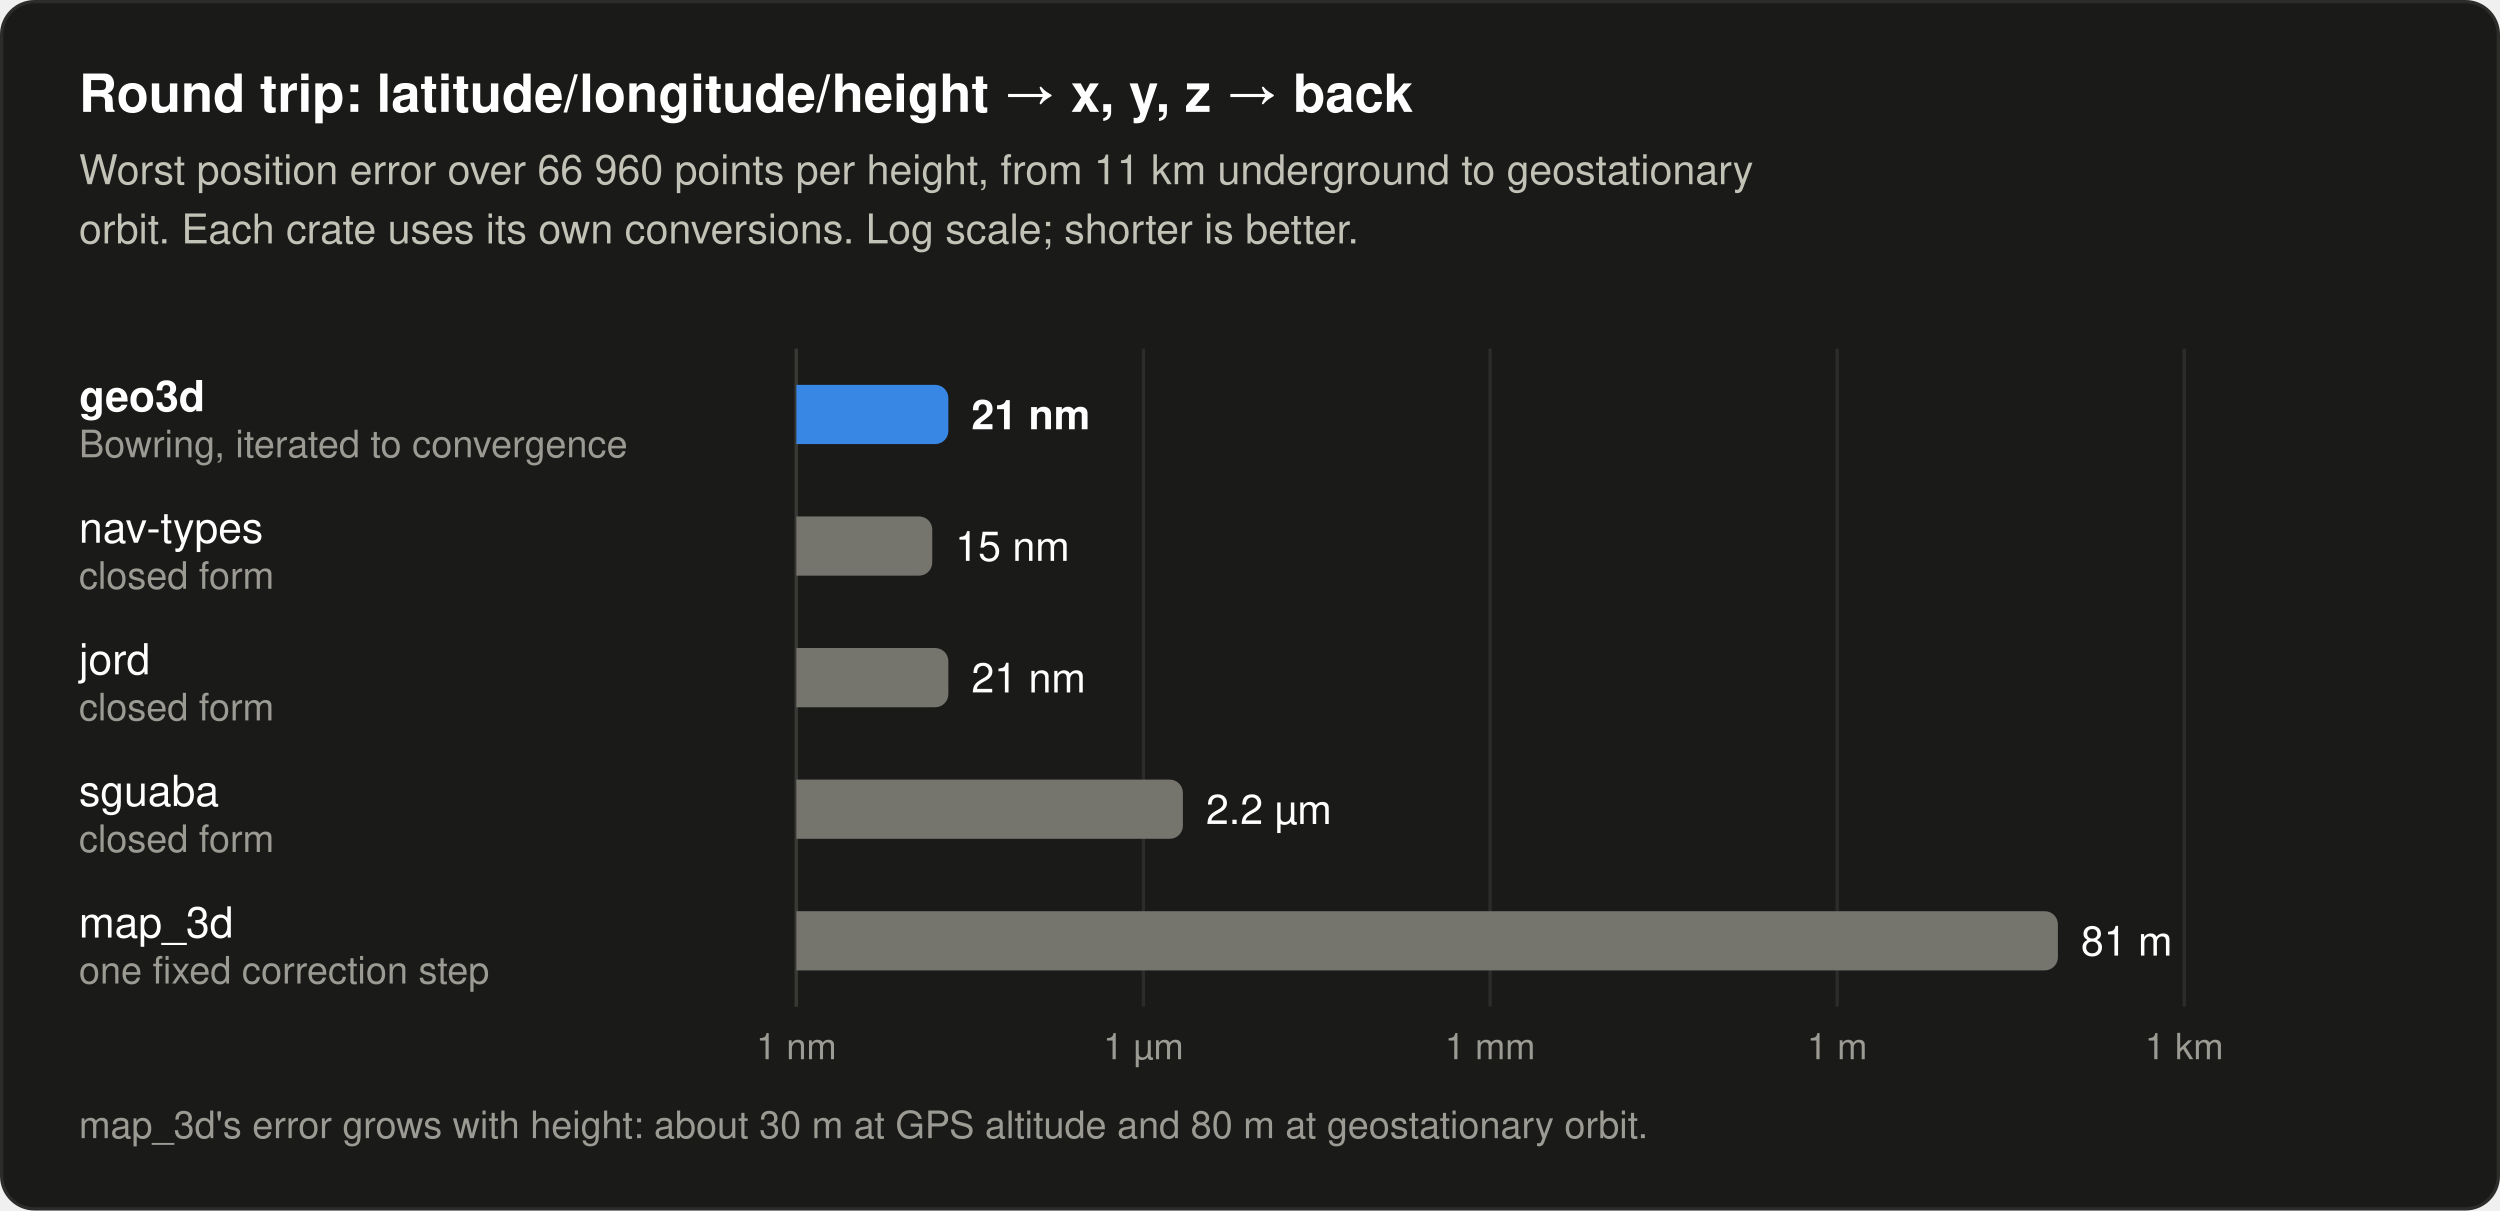
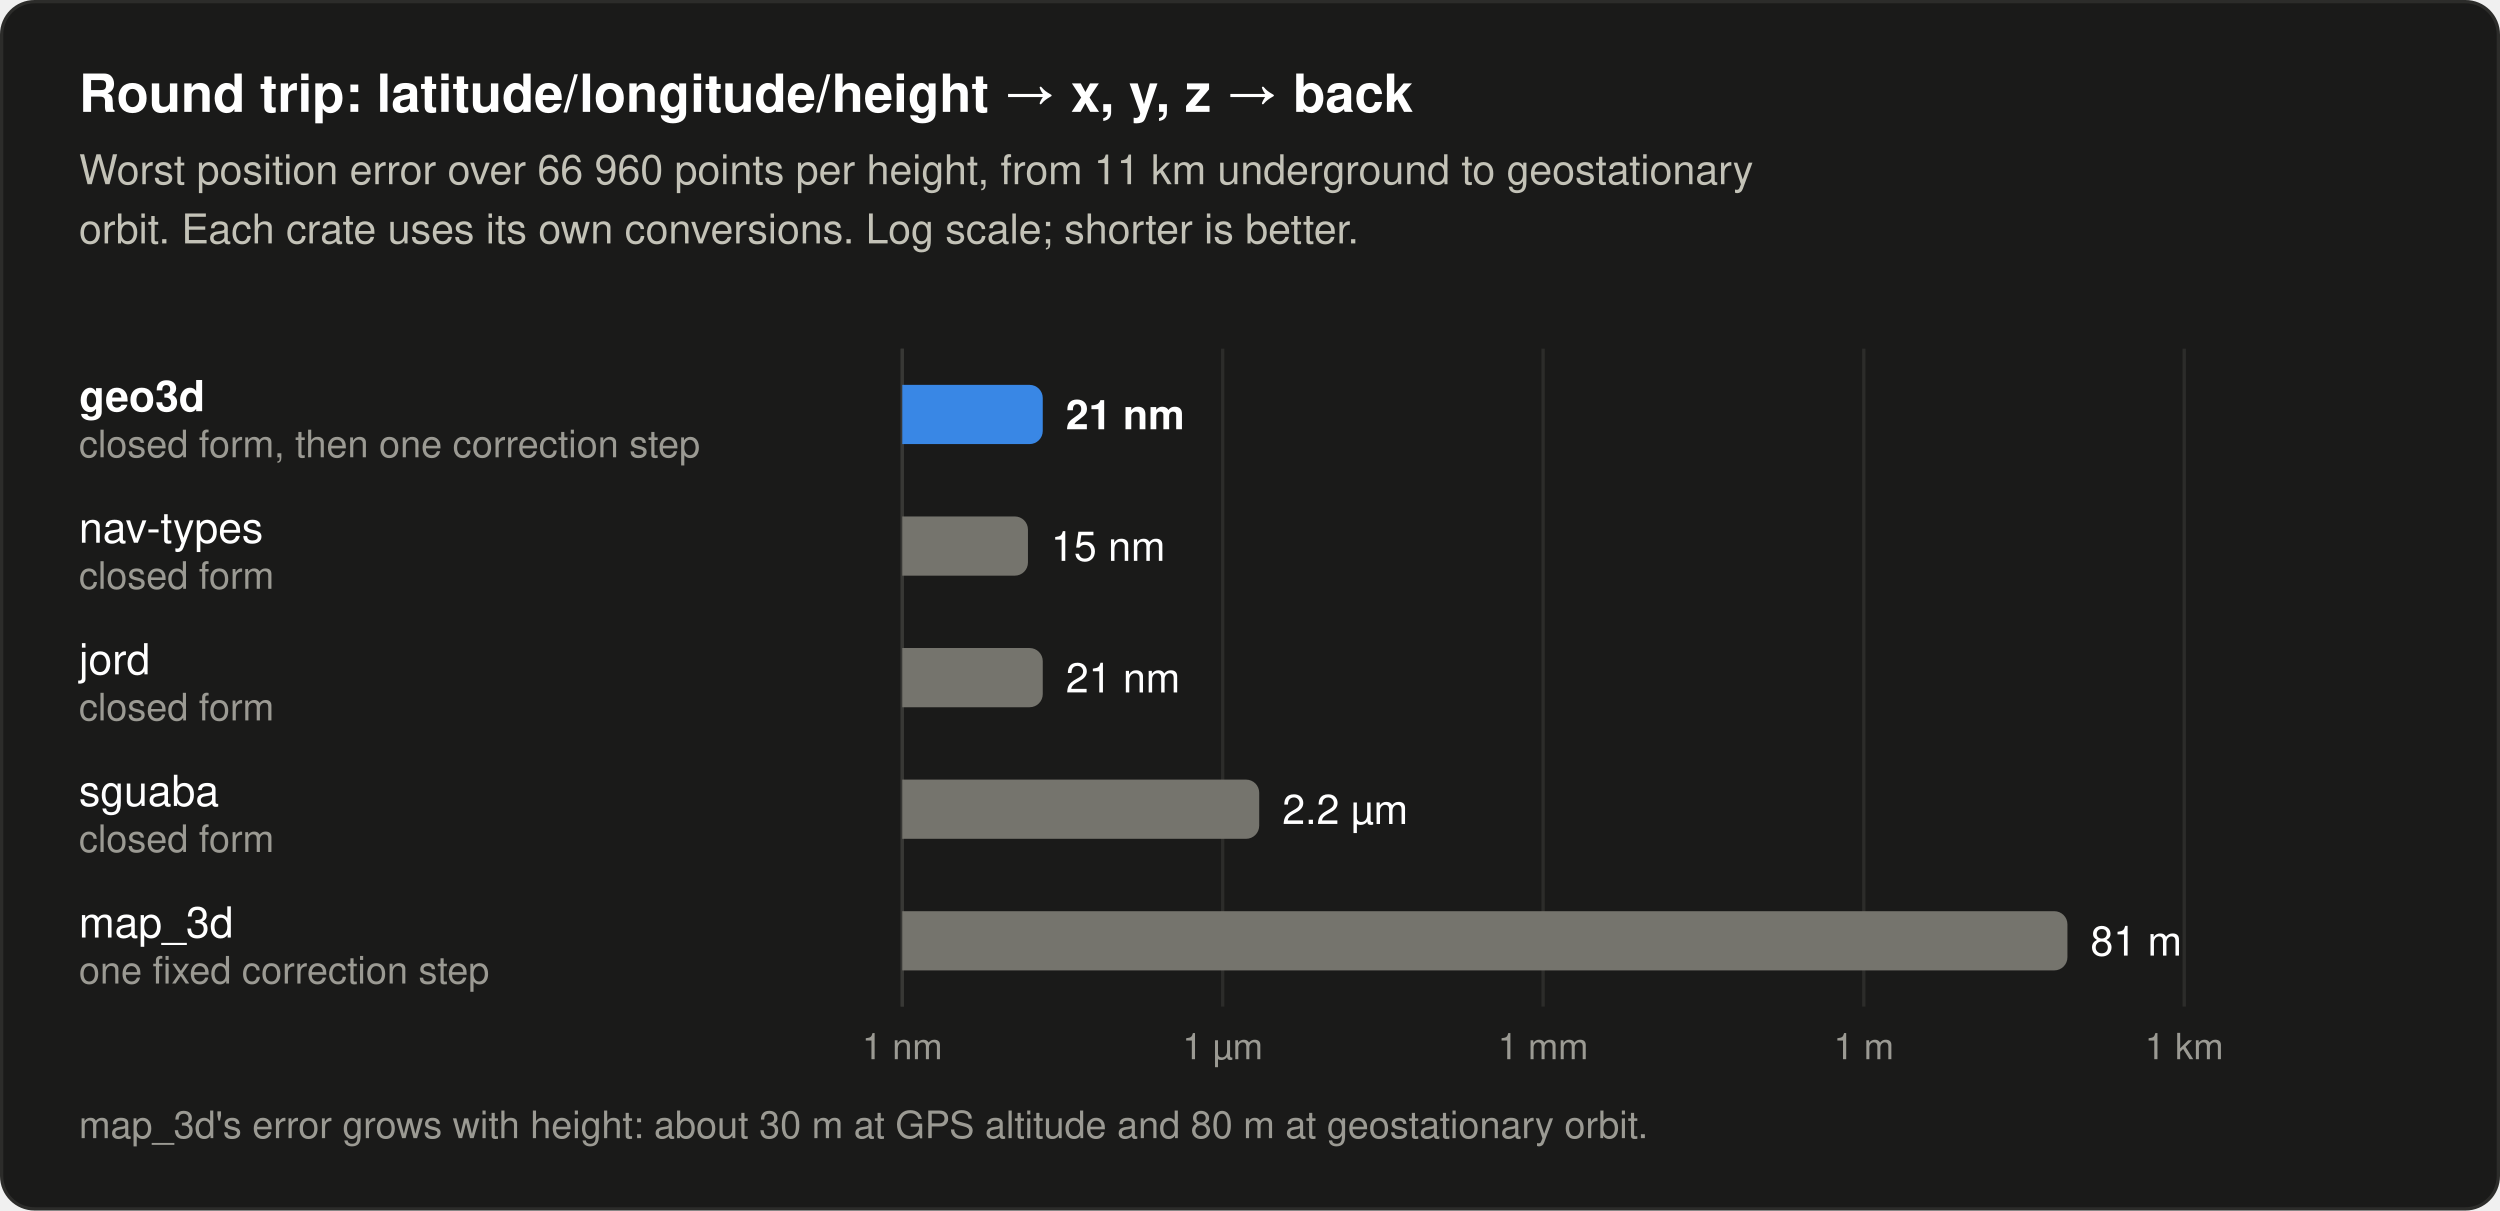
<svg xmlns="http://www.w3.org/2000/svg" width="760" height="368" viewBox="0 0 760 368" font-family="system-ui, -apple-system, 'Segoe UI', Helvetica, Arial, sans-serif" role="img" aria-label="Worst round-trip position error up to geostationary height: geo3d 21 nm, map_3d 81 m">
  <rect x="0.5" y="0.5" width="759" height="367" rx="10" fill="#1a1a19" stroke="#2c2c2a" />
  <text x="24.0" y="34.0" font-size="16" font-weight="600" fill="#ffffff" text-anchor="start">Round trip: latitude/longitude/height → x, y, z → back</text>
  <text x="24.0" y="56.0" font-size="12.5" font-weight="400" fill="#c3c2b7" text-anchor="start">Worst position error over 66 960 points per height, from 11 km underground to geostationary</text>
  <text x="24.0" y="74.0" font-size="12.5" font-weight="400" fill="#c3c2b7" text-anchor="start">orbit. Each crate uses its own conversions. Log scale; shorter is better.</text>
-   <line x1="242.1" y1="106" x2="242.1" y2="306" stroke="#2c2c2a" />
-   <text x="242.1" y="322.0" font-size="11" font-weight="400" fill="#9b9a93" text-anchor="middle">1 nm</text>
-   <line x1="347.6" y1="106" x2="347.6" y2="306" stroke="#2c2c2a" />
-   <text x="347.6" y="322.0" font-size="11" font-weight="400" fill="#9b9a93" text-anchor="middle">1 µm</text>
-   <line x1="453.0" y1="106" x2="453.0" y2="306" stroke="#2c2c2a" />
-   <text x="453.0" y="322.0" font-size="11" font-weight="400" fill="#9b9a93" text-anchor="middle">1 mm</text>
-   <line x1="558.5" y1="106" x2="558.5" y2="306" stroke="#2c2c2a" />
-   <text x="558.5" y="322.0" font-size="11" font-weight="400" fill="#9b9a93" text-anchor="middle">1 m</text>
+   <line x1="274.3" y1="106" x2="274.3" y2="306" stroke="#2c2c2a" />
+   <text x="274.3" y="322.0" font-size="11" font-weight="400" fill="#9b9a93" text-anchor="middle">1 nm</text>
+   <line x1="371.7" y1="106" x2="371.7" y2="306" stroke="#2c2c2a" />
+   <text x="371.7" y="322.0" font-size="11" font-weight="400" fill="#9b9a93" text-anchor="middle">1 µm</text>
+   <line x1="469.1" y1="106" x2="469.1" y2="306" stroke="#2c2c2a" />
+   <text x="469.1" y="322.0" font-size="11" font-weight="400" fill="#9b9a93" text-anchor="middle">1 mm</text>
+   <line x1="566.6" y1="106" x2="566.6" y2="306" stroke="#2c2c2a" />
+   <text x="566.6" y="322.0" font-size="11" font-weight="400" fill="#9b9a93" text-anchor="middle">1 m</text>
  <line x1="664.0" y1="106" x2="664.0" y2="306" stroke="#2c2c2a" />
  <text x="664.0" y="322.0" font-size="11" font-weight="400" fill="#9b9a93" text-anchor="middle">1 km</text>
-   <line x1="242.08" y1="106" x2="242.08" y2="306" stroke="#383835" />
+   <line x1="274.28" y1="106" x2="274.28" y2="306" stroke="#383835" />
  <text x="24.0" y="125.0" font-size="13" font-weight="600" fill="#ffffff" text-anchor="start">geo3d</text>
-   <text x="24.0" y="139.0" font-size="11.5" font-weight="400" fill="#9b9a93" text-anchor="start">Bowring, iterated to convergence</text>
-   <path d="M242.1,117.0 H284.3 A4.0,4.0 0 0 1 288.3,121.0 V131.0 A4.0,4.0 0 0 1 284.3,135.0 H242.1 Z" fill="#3987e5" />
-   <text x="295.3" y="130.5" font-size="12.5" font-weight="600" fill="#ffffff" text-anchor="start">21 nm</text>
+   <text x="24.0" y="139.0" font-size="11.5" font-weight="400" fill="#9b9a93" text-anchor="start">closed form, then one correction step</text>
+   <path d="M274.3,117.0 H313.0 A4.0,4.0 0 0 1 317.0,121.0 V131.0 A4.0,4.0 0 0 1 313.0,135.0 H274.3 Z" fill="#3987e5" />
+   <text x="324.0" y="130.5" font-size="12.5" font-weight="600" fill="#ffffff" text-anchor="start">21 nm</text>
  <text x="24.0" y="165.0" font-size="13" font-weight="400" fill="#ffffff" text-anchor="start">nav-types</text>
  <text x="24.0" y="179.0" font-size="11.5" font-weight="400" fill="#9b9a93" text-anchor="start">closed form</text>
-   <path d="M242.1,157.0 H279.4 A4.0,4.0 0 0 1 283.4,161.0 V171.0 A4.0,4.0 0 0 1 279.4,175.0 H242.1 Z" fill="#75746d" />
-   <text x="290.4" y="170.5" font-size="12.5" font-weight="400" fill="#ffffff" text-anchor="start">15 nm</text>
+   <path d="M274.3,157.0 H308.5 A4.0,4.0 0 0 1 312.5,161.0 V171.0 A4.0,4.0 0 0 1 308.5,175.0 H274.3 Z" fill="#75746d" />
+   <text x="319.5" y="170.5" font-size="12.5" font-weight="400" fill="#ffffff" text-anchor="start">15 nm</text>
  <text x="24.0" y="205.0" font-size="13" font-weight="400" fill="#ffffff" text-anchor="start">jord</text>
  <text x="24.0" y="219.0" font-size="11.5" font-weight="400" fill="#9b9a93" text-anchor="start">closed form</text>
-   <path d="M242.1,197.0 H284.3 A4.0,4.0 0 0 1 288.3,201.0 V211.0 A4.0,4.0 0 0 1 284.3,215.0 H242.1 Z" fill="#75746d" />
-   <text x="295.3" y="210.5" font-size="12.5" font-weight="400" fill="#ffffff" text-anchor="start">21 nm</text>
+   <path d="M274.3,197.0 H313.0 A4.0,4.0 0 0 1 317.0,201.0 V211.0 A4.0,4.0 0 0 1 313.0,215.0 H274.3 Z" fill="#75746d" />
+   <text x="324.0" y="210.5" font-size="12.5" font-weight="400" fill="#ffffff" text-anchor="start">21 nm</text>
  <text x="24.0" y="245.0" font-size="13" font-weight="400" fill="#ffffff" text-anchor="start">sguaba</text>
  <text x="24.0" y="259.0" font-size="11.5" font-weight="400" fill="#9b9a93" text-anchor="start">closed form</text>
-   <path d="M242.1,237.0 H355.6 A4.0,4.0 0 0 1 359.6,241.0 V251.0 A4.0,4.0 0 0 1 355.6,255.0 H242.1 Z" fill="#75746d" />
-   <text x="366.6" y="250.5" font-size="12.5" font-weight="400" fill="#ffffff" text-anchor="start">2.2 µm</text>
+   <path d="M274.3,237.0 H378.8 A4.0,4.0 0 0 1 382.8,241.0 V251.0 A4.0,4.0 0 0 1 378.8,255.0 H274.3 Z" fill="#75746d" />
+   <text x="389.8" y="250.5" font-size="12.5" font-weight="400" fill="#ffffff" text-anchor="start">2.2 µm</text>
  <text x="24.0" y="285.0" font-size="13" font-weight="400" fill="#ffffff" text-anchor="start">map_3d</text>
  <text x="24.0" y="299.0" font-size="11.5" font-weight="400" fill="#9b9a93" text-anchor="start">one fixed correction step</text>
-   <path d="M242.1,277.0 H621.6 A4.0,4.0 0 0 1 625.6,281.0 V291.0 A4.0,4.0 0 0 1 621.6,295.0 H242.1 Z" fill="#75746d" />
-   <text x="632.6" y="290.5" font-size="12.5" font-weight="400" fill="#ffffff" text-anchor="start">81 m</text>
+   <path d="M274.3,277.0 H624.5 A4.0,4.0 0 0 1 628.5,281.0 V291.0 A4.0,4.0 0 0 1 624.5,295.0 H274.3 Z" fill="#75746d" />
+   <text x="635.5" y="290.5" font-size="12.5" font-weight="400" fill="#ffffff" text-anchor="start">81 m</text>
  <text x="24.0" y="346.0" font-size="11.5" font-weight="400" fill="#9b9a93" text-anchor="start">map_3d's error grows with height: about 30 m at GPS altitude and 80 m at geostationary orbit.</text>
</svg>
